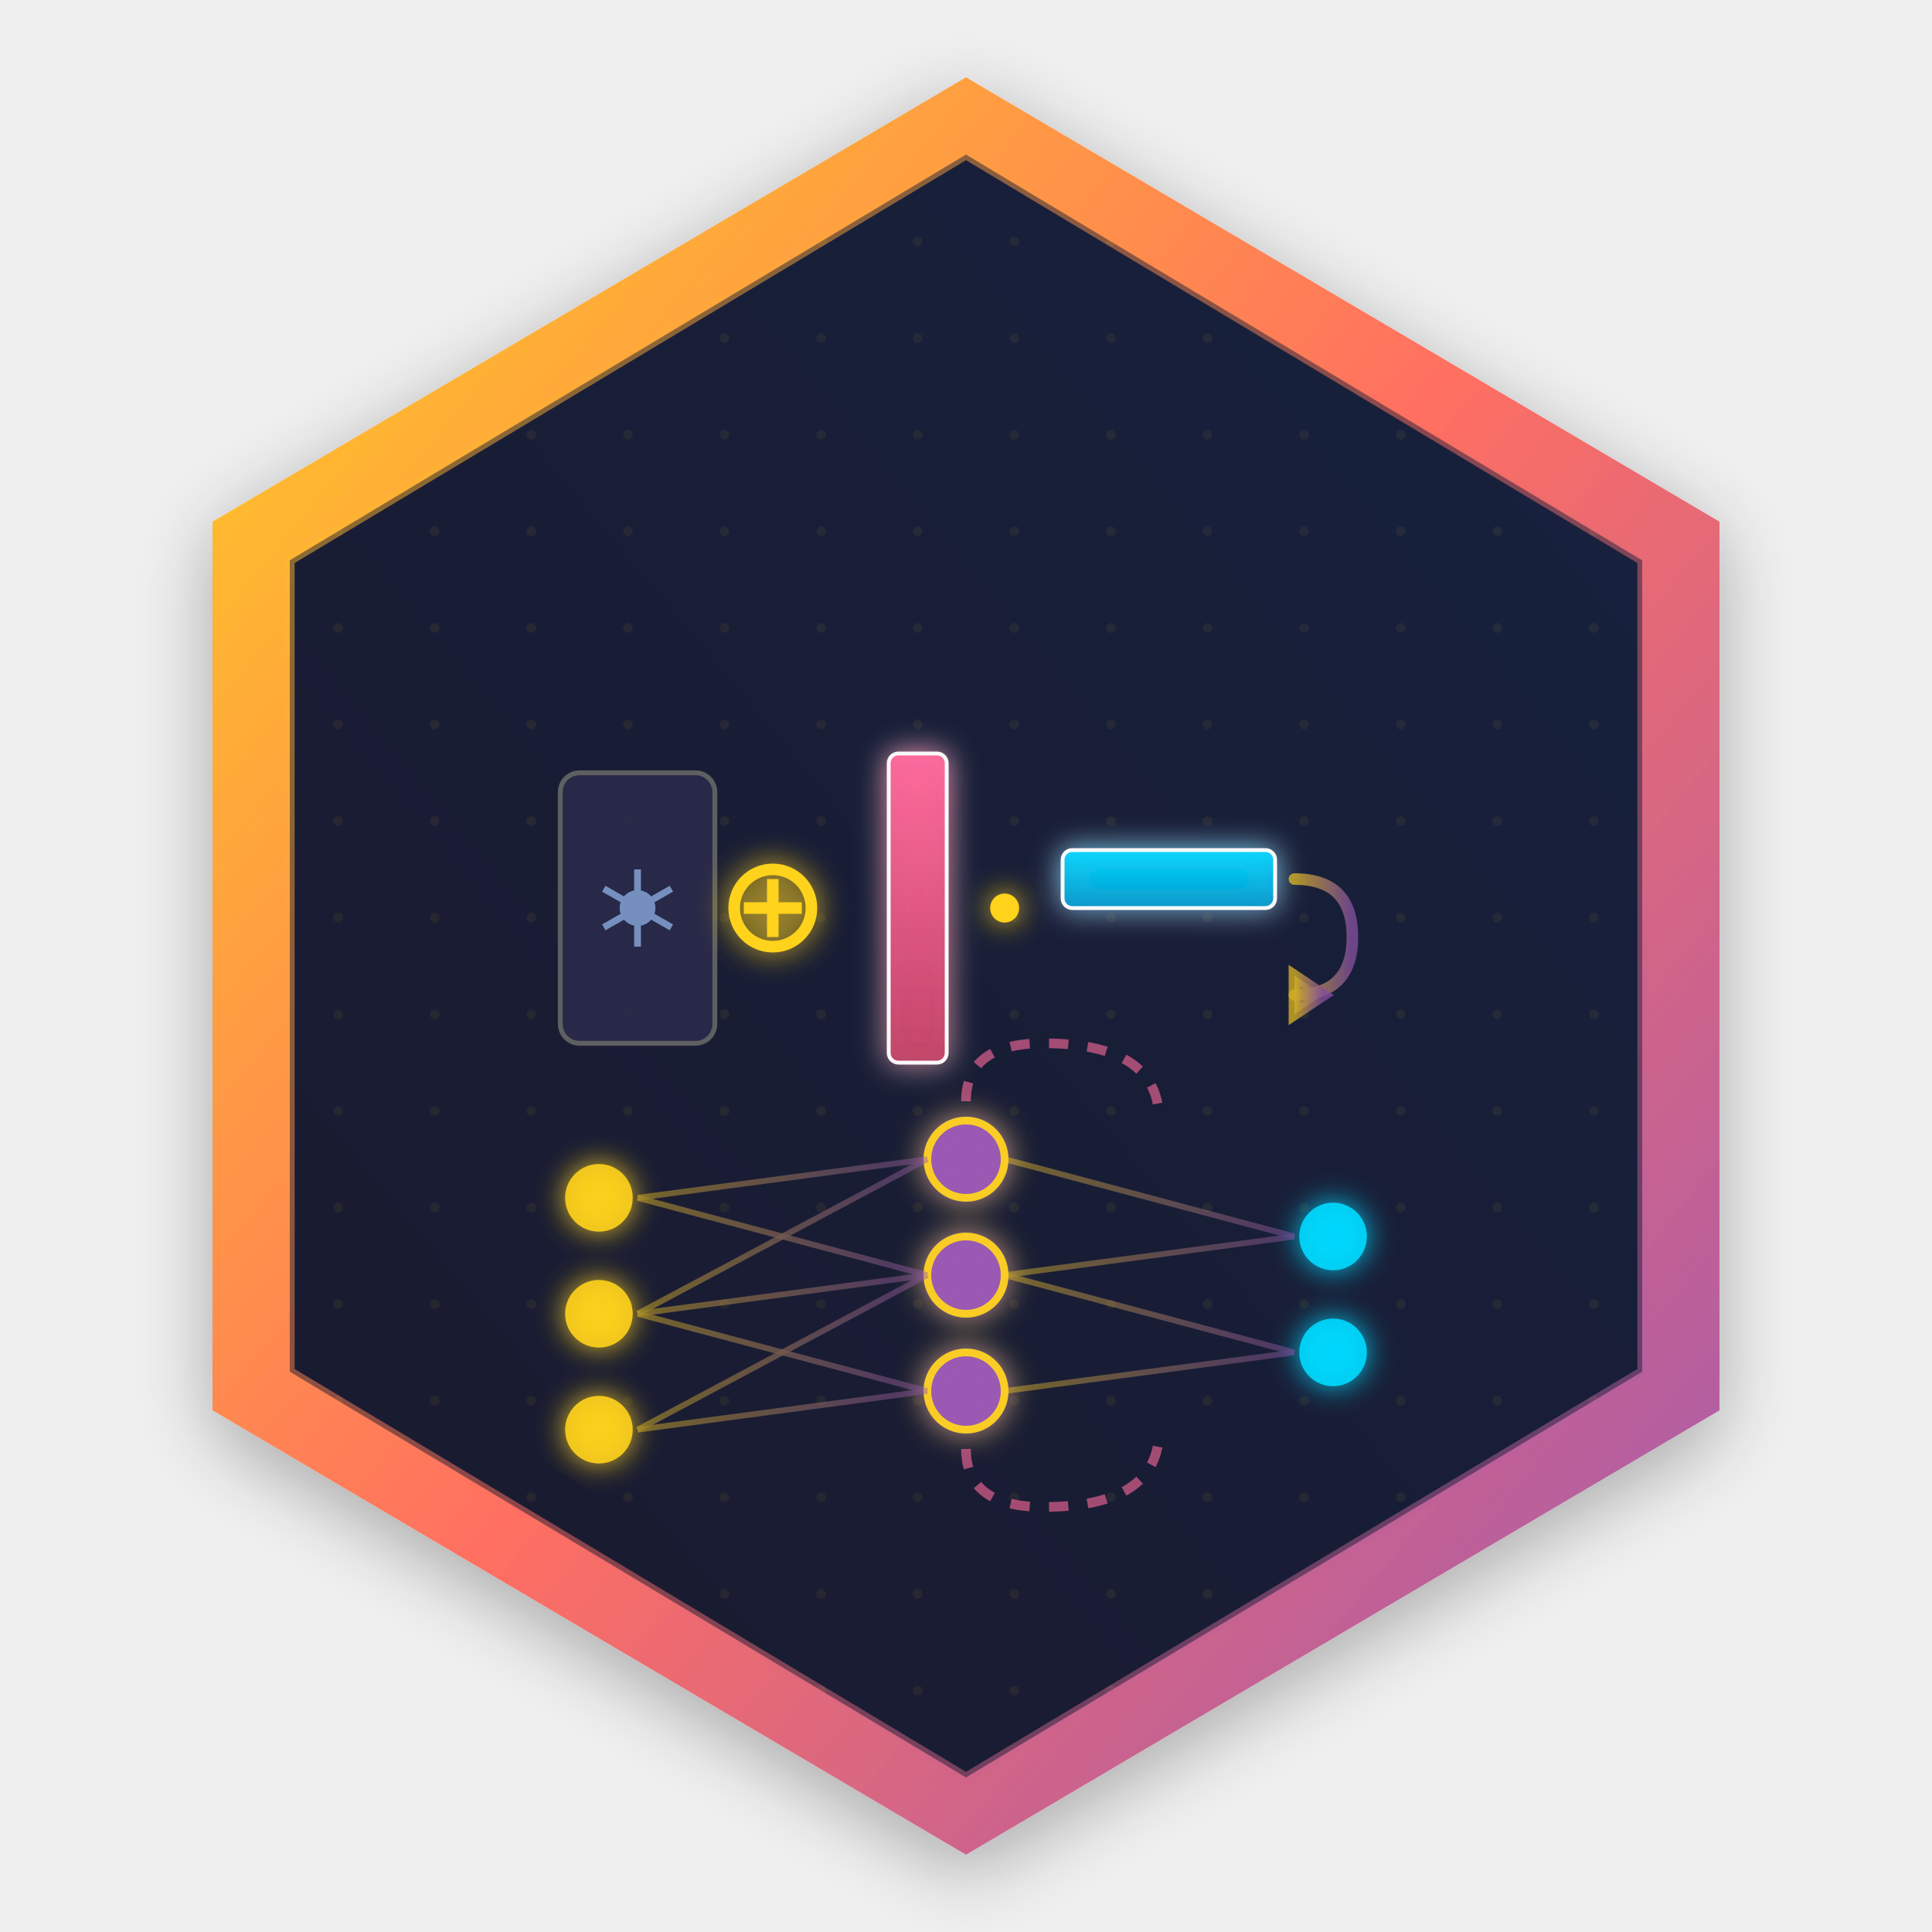
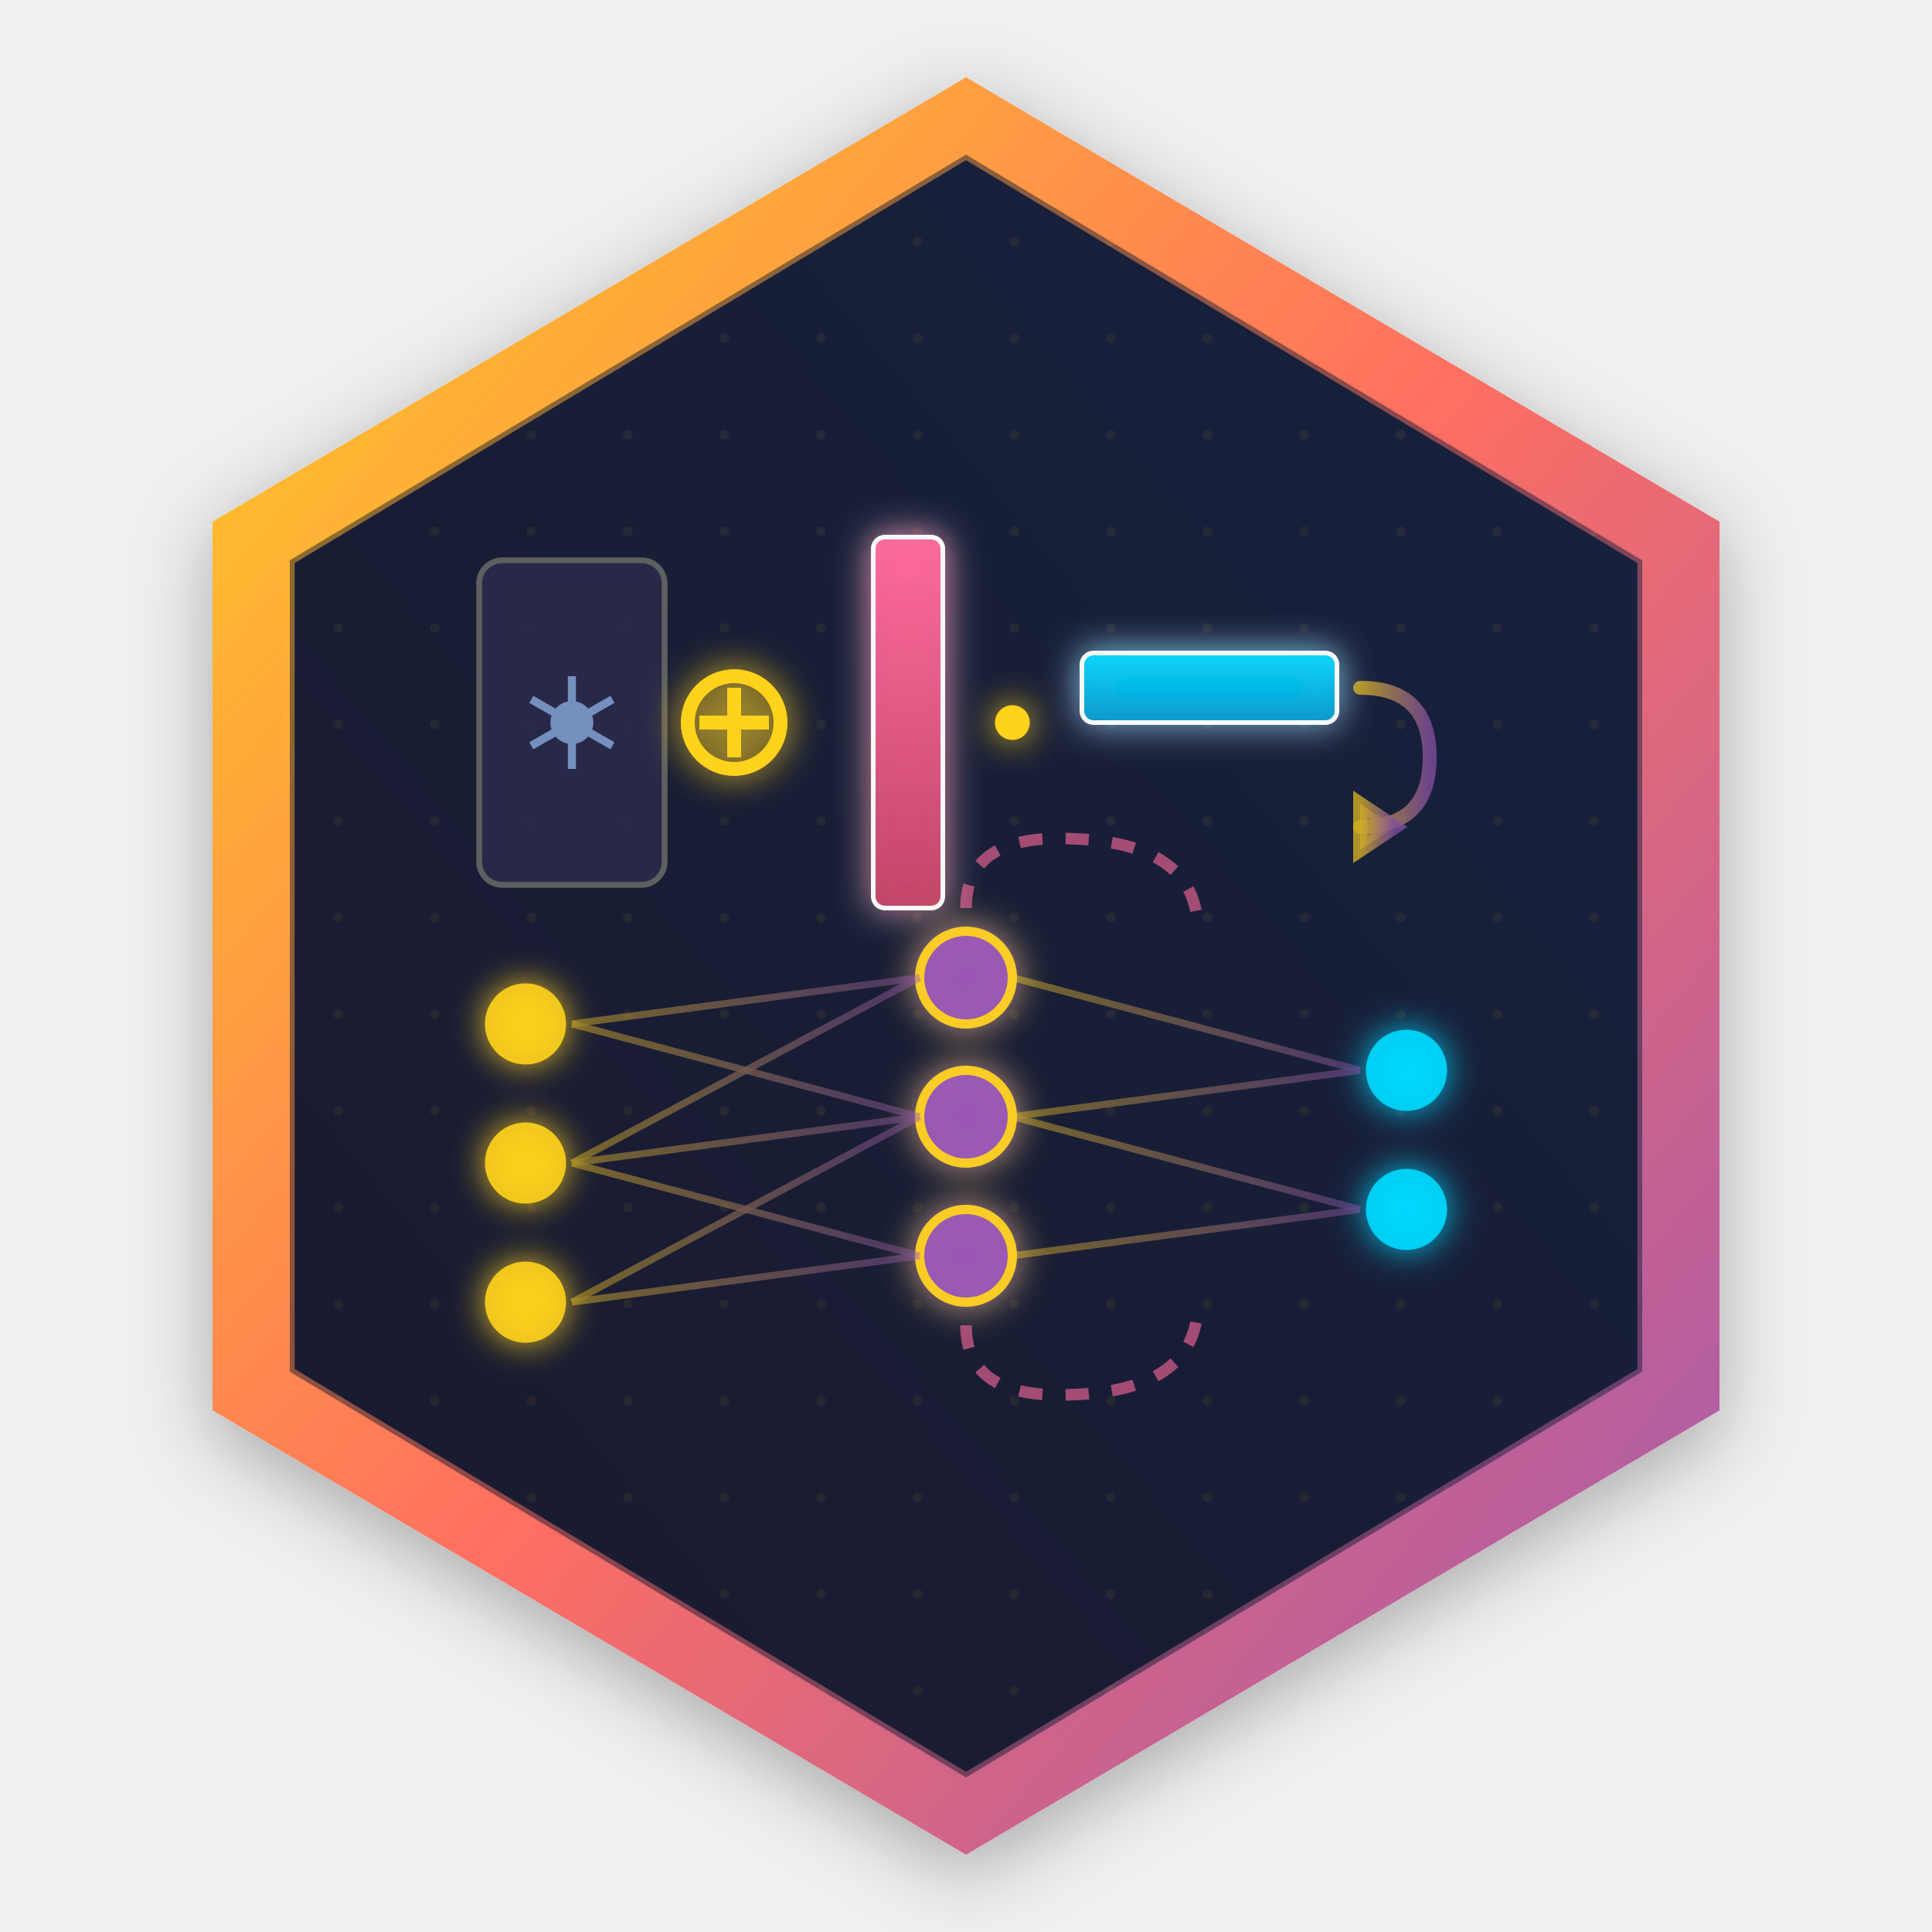
<svg xmlns="http://www.w3.org/2000/svg" viewBox="0 0 200 200" width="200" height="200">
  <defs>
    <linearGradient id="hexGradient" x1="0%" y1="0%" x2="100%" y2="100%">
      <stop offset="0%" style="stop-color:#FFD21E;stop-opacity:1" />
      <stop offset="50%" style="stop-color:#FF6F61;stop-opacity:1" />
      <stop offset="100%" style="stop-color:#9B59B6;stop-opacity:1" />
    </linearGradient>
    <linearGradient id="innerGradient" x1="0%" y1="100%" x2="100%" y2="0%">
      <stop offset="0%" style="stop-color:#1a1a2e;stop-opacity:1" />
      <stop offset="100%" style="stop-color:#16213e;stop-opacity:1" />
    </linearGradient>
    <filter id="nodeGlow" x="-100%" y="-100%" width="300%" height="300%">
      <feGaussianBlur stdDeviation="1.5" result="blur" />
      <feMerge>
        <feMergeNode in="blur" />
        <feMergeNode in="SourceGraphic" />
      </feMerge>
    </filter>
    <pattern id="matrixPattern" width="10" height="10" patternUnits="userSpaceOnUse">
      <rect width="10" height="10" fill="none" />
      <circle cx="5" cy="5" r="0.5" fill="rgba(255,210,30,0.2)" />
    </pattern>
    <filter id="shadow" x="-20%" y="-20%" width="140%" height="140%">
      <feDropShadow dx="0" dy="2" stdDeviation="4" flood-color="#000" flood-opacity="0.3" />
    </filter>
    <linearGradient id="connectionGrad" x1="0%" y1="0%" x2="100%" y2="0%">
      <stop offset="0%" style="stop-color:#FFD21E;stop-opacity:0.8" />
      <stop offset="100%" style="stop-color:#9B59B6;stop-opacity:0.8" />
    </linearGradient>
    <linearGradient id="loraA" x1="0%" y1="0%" x2="0%" y2="100%">
      <stop offset="0%" style="stop-color:#00D9FF;stop-opacity:1" />
      <stop offset="100%" style="stop-color:#0099CC;stop-opacity:1" />
    </linearGradient>
    <linearGradient id="loraB" x1="0%" y1="0%" x2="0%" y2="100%">
      <stop offset="0%" style="stop-color:#FF6B9D;stop-opacity:1" />
      <stop offset="100%" style="stop-color:#C44569;stop-opacity:1" />
    </linearGradient>
    <clipPath id="hexClip">
      <polygon points="100,22 164,61 164,139 100,178 36,139 36,61" />
    </clipPath>
  </defs>
  <g filter="url(#shadow)">
    <polygon points="100,8 178,54 178,146 100,192 22,146 22,54" fill="url(#hexGradient)" stroke="none" />
  </g>
  <polygon points="100,16 170,58 170,142 100,184 30,142 30,58" fill="url(#innerGradient)" stroke="url(#hexGradient)" stroke-width="1" stroke-opacity="0.5" />
  <polygon points="100,16 170,58 170,142 100,184 30,142 30,58" fill="url(#matrixPattern)" opacity="0.3" />
  <g clip-path="url(#hexClip)">
-     <g transform="translate(100, 100)">
+     <g transform="translate(100, 82) scale(1.2)">
      <g transform="translate(-42, -20)">
        <rect x="0" y="0" width="16" height="28" rx="2" ry="2" fill="#2a2a4a" stroke="#666" stroke-width="0.5" opacity="0.9" />
        <g transform="translate(8, 14)" stroke="#88aadd" stroke-width="0.7" fill="none" opacity="0.8">
          <line x1="0" y1="-4" x2="0" y2="4" />
          <line x1="-3.5" y1="-2" x2="3.5" y2="2" />
          <line x1="-3.5" y1="2" x2="3.5" y2="-2" />
          <circle cx="0" cy="0" r="1.5" fill="#88aadd" />
        </g>
      </g>
      <g filter="url(#nodeGlow)">
        <circle cx="-20" cy="-6" r="4" fill="none" stroke="#FFD21E" stroke-width="1.2" />
        <line x1="-20" y1="-9" x2="-20" y2="-3" stroke="#FFD21E" stroke-width="1.2" />
        <line x1="-23" y1="-6" x2="-17" y2="-6" stroke="#FFD21E" stroke-width="1.2" />
      </g>
      <g transform="translate(-8, -22)" filter="url(#nodeGlow)">
        <rect x="0" y="0" width="6" height="32" rx="1" ry="1" fill="url(#loraB)" stroke="#fff" stroke-width="0.4" opacity="0.95" />
      </g>
      <circle cx="4" cy="-6" r="1.5" fill="#FFD21E" filter="url(#nodeGlow)" />
      <g transform="translate(10, -12)" filter="url(#nodeGlow)">
        <rect x="0" y="0" width="22" height="6" rx="1" ry="1" fill="url(#loraA)" stroke="#fff" stroke-width="0.4" opacity="0.95" />
      </g>
      <g stroke="url(#connectionGrad)" stroke-width="1.2" fill="none" opacity="0.8" stroke-linecap="round">
        <path d="M 34 -9 Q 40 -9 40 -3 Q 40 3 34 3" />
        <polygon points="34,1 37,3 34,5" fill="url(#connectionGrad)" />
      </g>
-       <g transform="translate(0, 32)">
+       <g transform="translate(0, 28)">
        <g filter="url(#nodeGlow)">
          <circle cx="-38" cy="-8" r="3.5" fill="#FFD21E" opacity="0.9" />
          <circle cx="-38" cy="4" r="3.5" fill="#FFD21E" opacity="0.9" />
          <circle cx="-38" cy="16" r="3.5" fill="#FFD21E" opacity="0.9" />
        </g>
        <g filter="url(#nodeGlow)">
          <circle cx="0" cy="-12" r="4" fill="#9B59B6" stroke="#FFD21E" stroke-width="0.8" opacity="0.95" />
          <circle cx="0" cy="0" r="4" fill="#9B59B6" stroke="#FFD21E" stroke-width="0.8" opacity="0.95" />
          <circle cx="0" cy="12" r="4" fill="#9B59B6" stroke="#FFD21E" stroke-width="0.8" opacity="0.95" />
        </g>
        <g filter="url(#nodeGlow)">
          <circle cx="38" cy="-4" r="3.5" fill="#00D9FF" opacity="0.9" />
          <circle cx="38" cy="8" r="3.5" fill="#00D9FF" opacity="0.9" />
        </g>
        <g stroke="url(#connectionGrad)" stroke-width="0.6" opacity="0.5">
          <line x1="-34" y1="-8" x2="-4" y2="-12" />
          <line x1="-34" y1="-8" x2="-4" y2="0" />
          <line x1="-34" y1="4" x2="-4" y2="-12" />
          <line x1="-34" y1="4" x2="-4" y2="0" />
          <line x1="-34" y1="4" x2="-4" y2="12" />
          <line x1="-34" y1="16" x2="-4" y2="0" />
          <line x1="-34" y1="16" x2="-4" y2="12" />
        </g>
        <g stroke="url(#connectionGrad)" stroke-width="0.6" opacity="0.5">
          <line x1="4" y1="-12" x2="34" y2="-4" />
          <line x1="4" y1="0" x2="34" y2="-4" />
          <line x1="4" y1="0" x2="34" y2="8" />
          <line x1="4" y1="12" x2="34" y2="8" />
        </g>
        <g stroke="#FF6B9D" stroke-width="1" fill="none" opacity="0.6" stroke-dasharray="2,2">
          <path d="M 0 -18 Q 0 -24 8 -24 Q 20 -24 20 -16" />
          <path d="M 0 18 Q 0 24 8 24 Q 20 24 20 16" />
        </g>
      </g>
    </g>
  </g>
</svg>
